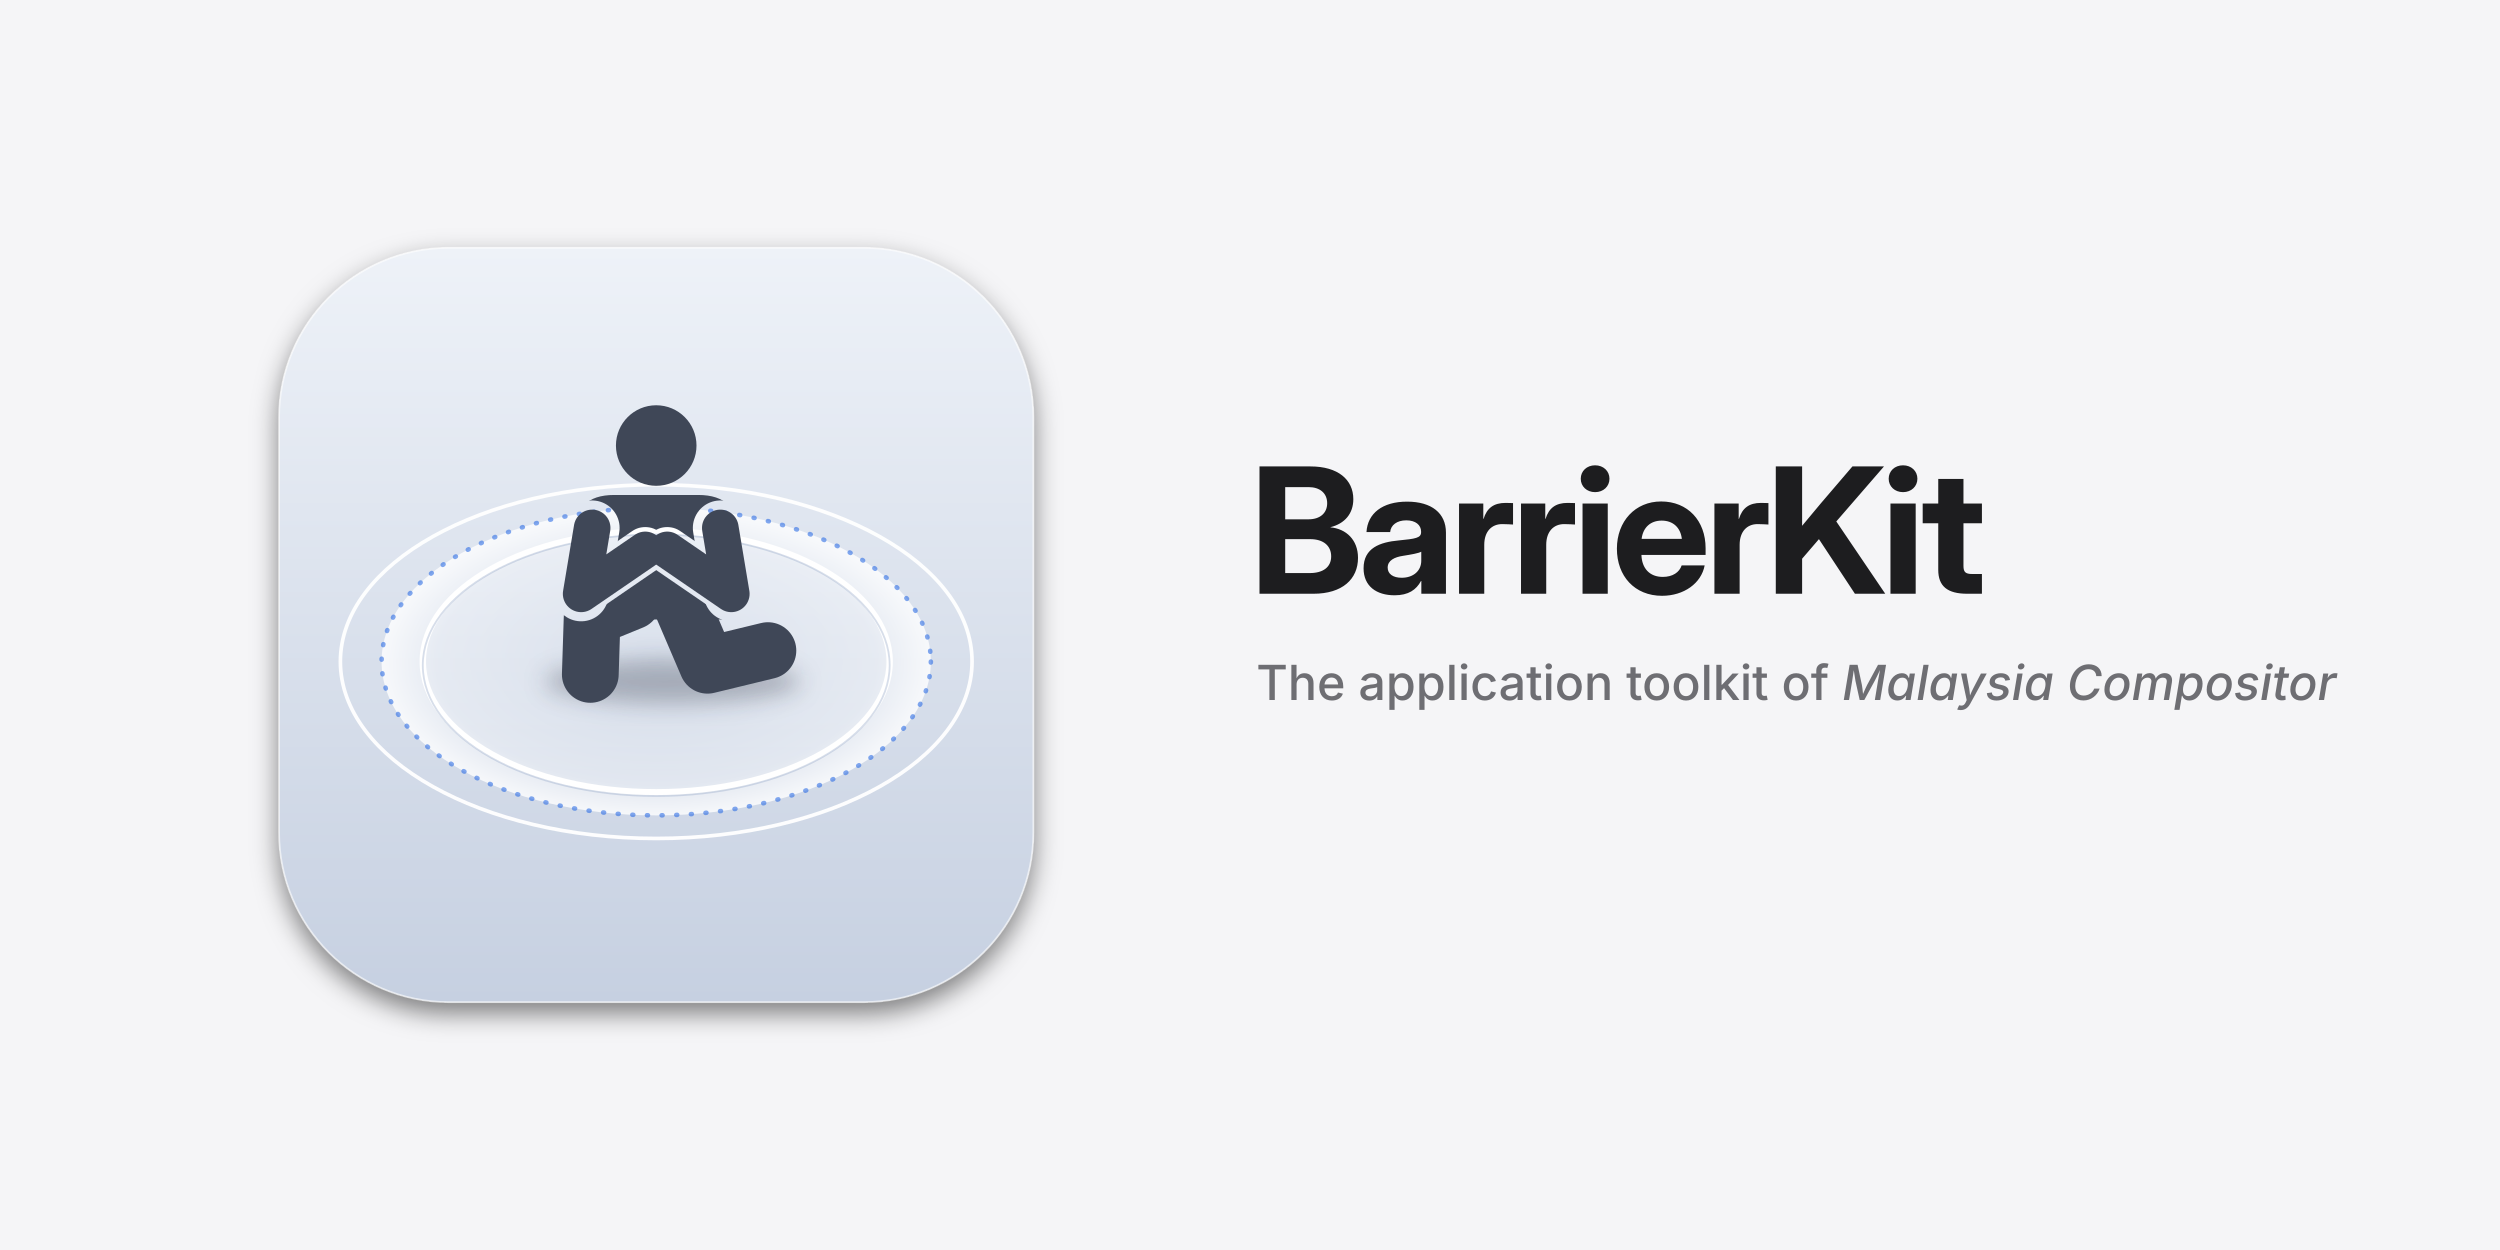
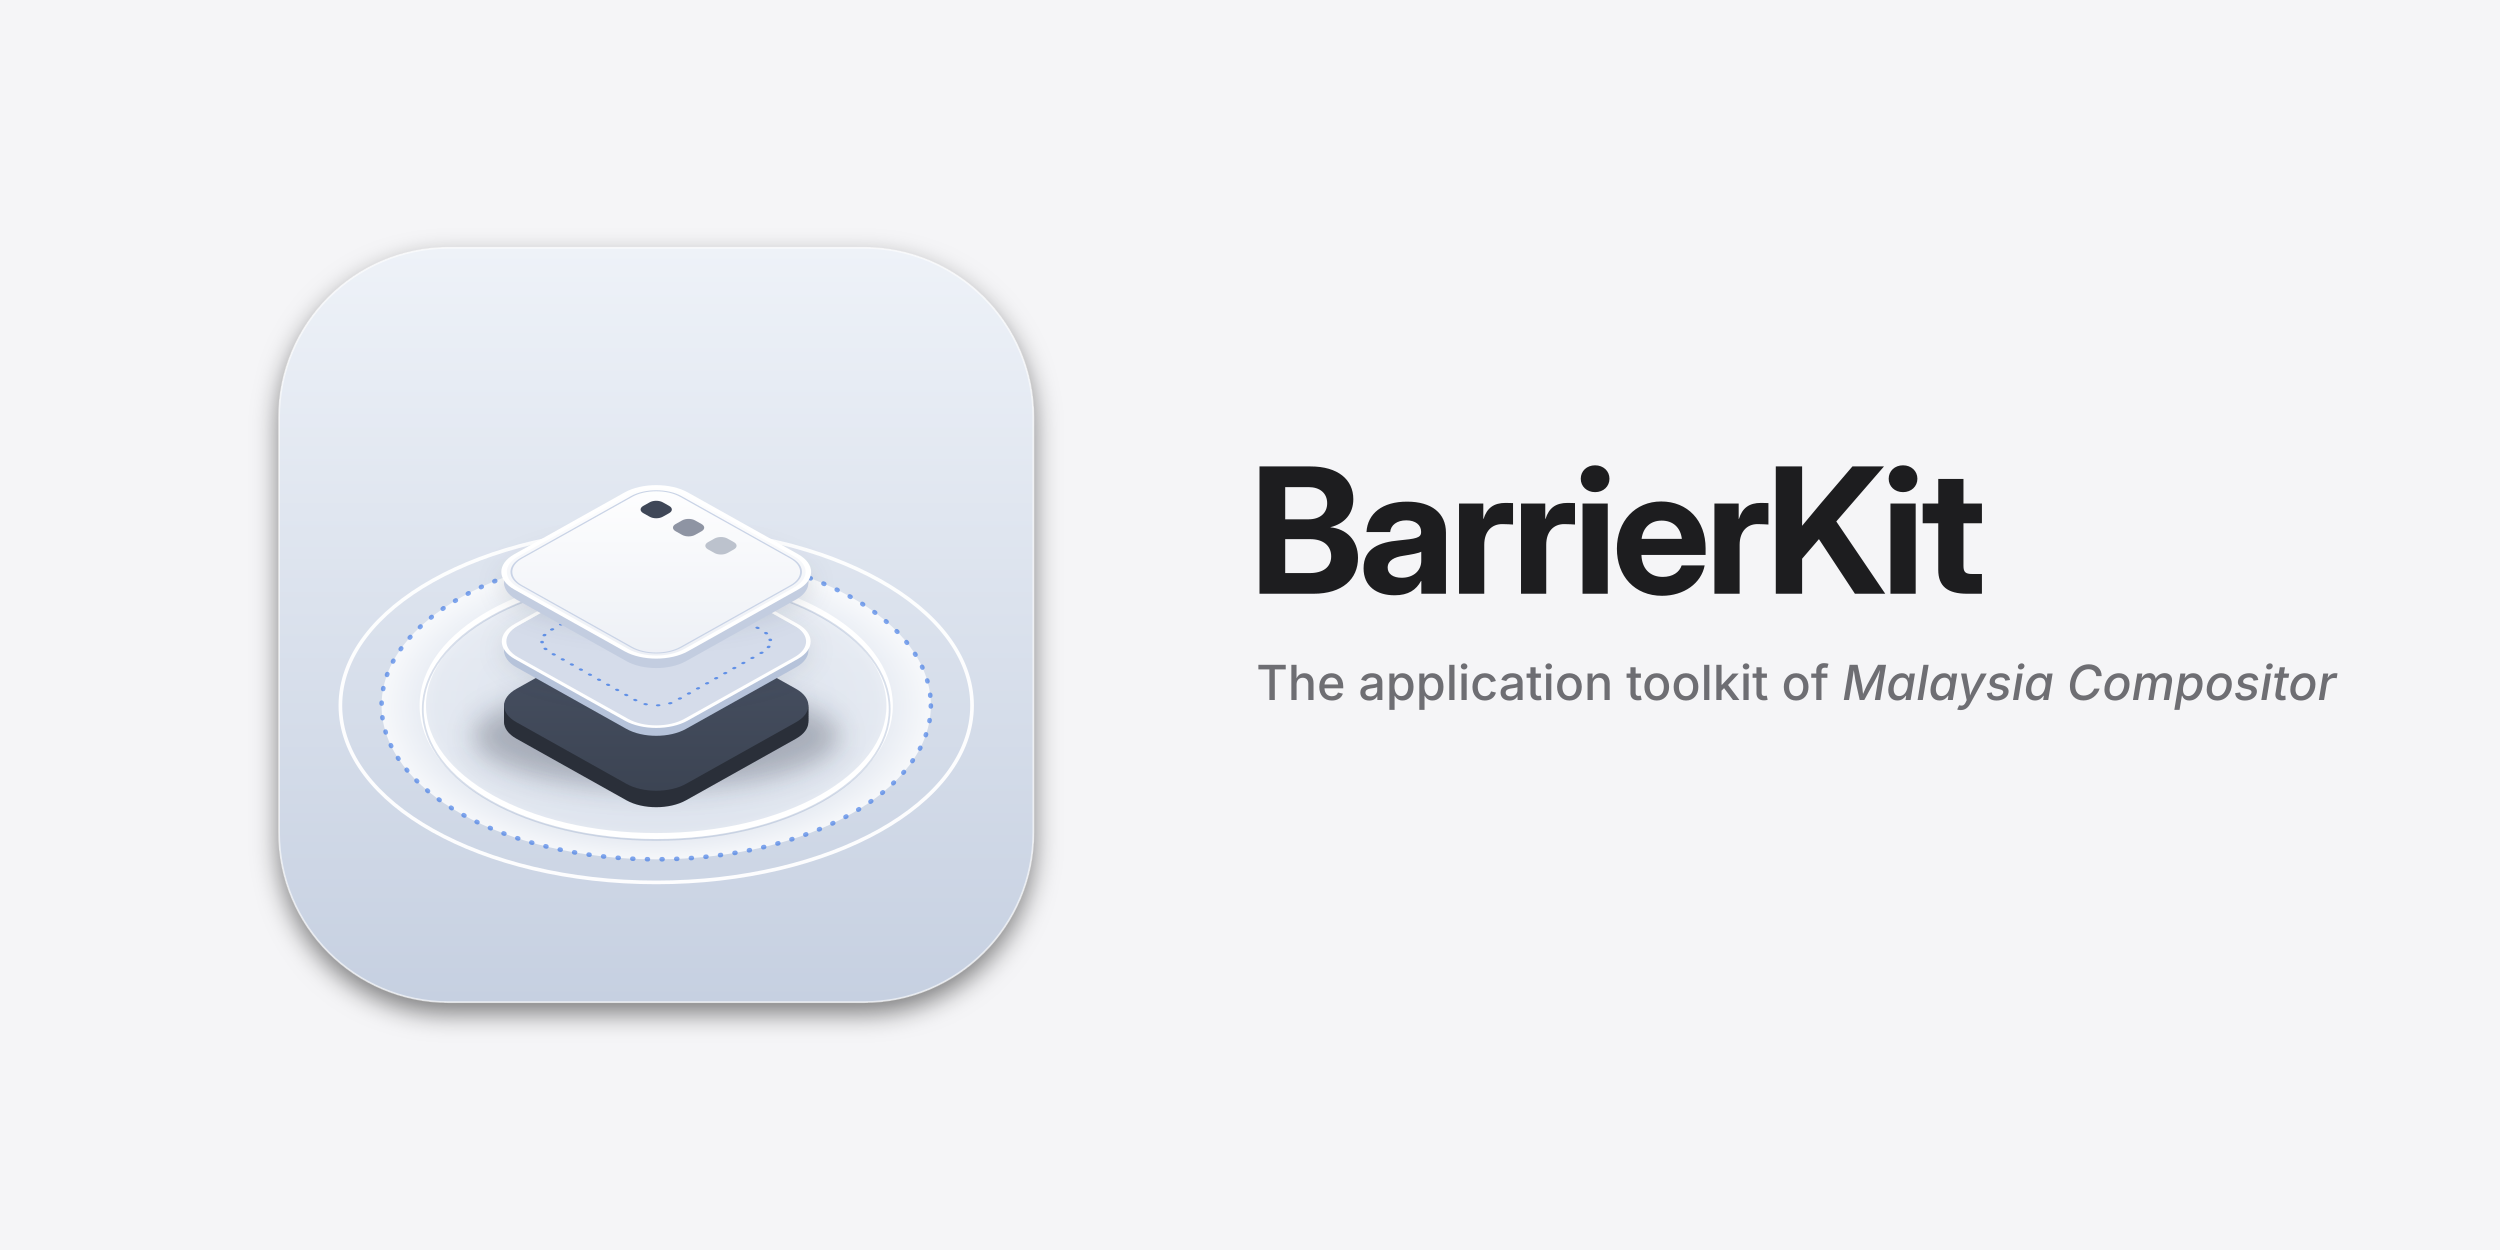
<svg xmlns="http://www.w3.org/2000/svg" viewBox="0 0 1600 800" width="1600" height="800">
  <rect width="1600" height="800" fill="#f5f5f7" />
  <g transform="translate(120 100) scale(0.5859)">
    <defs>
      <linearGradient id="tileBg" x1="0" y1="0" x2="0" y2="1">
        <stop offset="0" stop-color="#eef2f8" />
        <stop offset="1" stop-color="#c6d0e1" />
      </linearGradient>
      <radialGradient id="field" cx="0.5" cy="0.5" r="0.5">
-         <stop offset="0" stop-color="#ffffff" stop-opacity="0.0" />
+         <stop offset="0" stop-color="#ffffff" stop-opacity="0" />
        <stop offset="0.8" stop-color="#ffffff" stop-opacity="0.35" />
        <stop offset="1" stop-color="#ffffff" stop-opacity="0.8" />
      </radialGradient>
+       <linearGradient id="slate" x1="0" y1="0" x2="1" y2="1">
+         <stop offset="0" stop-color="#4a5365" />
+         <stop offset="1" stop-color="#3b4352" />
+       </linearGradient>
+       <linearGradient id="paper" x1="0" y1="0" x2="1" y2="1">
+         <stop offset="0" stop-color="#ffffff" />
+         <stop offset="1" stop-color="#eceff5" />
+       </linearGradient>
      <filter id="iconShadow" x="-20%" y="-20%" width="140%" height="150%">
        <feDropShadow dx="0" dy="12" stdDeviation="14" flood-color="#000" flood-opacity="0.5" />
      </filter>
      <filter id="blur" x="-50%" y="-50%" width="200%" height="200%">
-         <feGaussianBlur stdDeviation="12" />
+         <feGaussianBlur stdDeviation="14" />
      </filter>
      <clipPath id="bodyClip">
        <path d="M285.4,100 H738.6 A185.4,185.4 0 0 1 924,285.4 V738.6 A185.4,185.4 0 0 1 738.6,924 H285.4 A185.4,185.4 0 0 1 100,738.6 V285.4 A185.4,185.4 0 0 1 285.4,100 Z" />
      </clipPath>
    </defs>
    <path d="M285.4,100 H738.6 A185.4,185.4 0 0 1 924,285.4 V738.6 A185.4,185.4 0 0 1 738.6,924 H285.4 A185.4,185.4 0 0 1 100,738.6 V285.4 A185.4,185.4 0 0 1 285.4,100 Z" fill="url(#tileBg)" filter="url(#iconShadow)" />
    <g clip-path="url(#bodyClip)">
-       <ellipse cx="512" cy="552" rx="300" ry="168.0" fill="url(#field)" />
-       <ellipse cx="512" cy="552" rx="345" ry="193.2" fill="none" stroke="#ffffff" stroke-opacity="0.95" stroke-width="4" />
-       <ellipse cx="512" cy="552" rx="300" ry="168.0" fill="none" stroke="#2f6fe4" stroke-opacity="0.6" stroke-width="5" stroke-dasharray="1 15" stroke-linecap="round" />
-       <ellipse cx="512" cy="552" rx="255" ry="142.8" fill="none" stroke="#ffffff" stroke-width="7" />
-       <ellipse cx="512" cy="552" rx="255" ry="142.8" fill="none" stroke="#8ea2c4" stroke-opacity="0.35" stroke-width="2" transform="translate(0 4)" />
-       <ellipse cx="530" cy="574" rx="140" ry="24" fill="#1b2233" opacity="0.28" filter="url(#blur)" />
-       <mask id="armGap" maskUnits="userSpaceOnUse" x="0" y="0" width="1024" height="1024">
-         <rect width="1024" height="1024" fill="#fff" />
-         <path d="M442,406 L430,478" fill="none" stroke="#000" stroke-width="60" stroke-linecap="round" />
-         <path d="M430,478 L500,430" fill="none" stroke="#000" stroke-width="50" stroke-linecap="round" />
-         <path d="M582,406 L594,478" fill="none" stroke="#000" stroke-width="60" stroke-linecap="round" />
-         <path d="M594,478 L524,430" fill="none" stroke="#000" stroke-width="50" stroke-linecap="round" />
-       </mask>
-       <g mask="url(#armGap)">
-         <path d="M466,370 H558 Q602,370 602,414 L584,506 H440 L422,414 Q422,370 466,370 Z" fill="#3f4757" />
-         <path d="M486,486 L442,504 L440,566" fill="none" stroke="#3f4757" stroke-width="62" stroke-linecap="round" stroke-linejoin="round" />
-         <path d="M538,486 L568,556 L634,540" fill="none" stroke="#3f4757" stroke-width="62" stroke-linecap="round" stroke-linejoin="round" />
+       <ellipse cx="512" cy="600" rx="300" ry="168.0" fill="url(#field)" />
+       <ellipse cx="512" cy="600" rx="345" ry="193.2" fill="none" stroke="#ffffff" stroke-opacity="0.95" stroke-width="4" />
+       <ellipse cx="512" cy="600" rx="300" ry="168.0" fill="none" stroke="#2f6fe4" stroke-opacity="0.6" stroke-width="5" stroke-dasharray="1 15" stroke-linecap="round" />
+       <ellipse cx="512" cy="600" rx="255" ry="142.8" fill="none" stroke="#ffffff" stroke-width="7" />
+       <ellipse cx="512" cy="600" rx="255" ry="142.8" fill="none" stroke="#8ea2c4" stroke-opacity="0.35" stroke-width="2" transform="translate(0 4)" />
+       <ellipse cx="512" cy="634" rx="200" ry="56" fill="#1b2233" opacity="0.28" filter="url(#blur)" />
+       <g transform="translate(512 618) scale(1 0.56) rotate(45)">
+         <rect x="-131.0" y="-131.0" width="262" height="262" rx="46" fill="#2a2f39" />
      </g>
-       <path d="M442,406 L430,478 L500,430" fill="none" stroke="#3f4757" stroke-width="40" stroke-linecap="round" stroke-linejoin="round" />
-       <path d="M582,406 L594,478 L524,430" fill="none" stroke="#3f4757" stroke-width="40" stroke-linecap="round" stroke-linejoin="round" />
-       <circle cx="512" cy="316" r="44" fill="#3f4757" />
+       <g transform="translate(512 616) scale(1 0.56) rotate(45)">
+         <rect x="-131.0" y="-131.0" width="262" height="262" rx="46" fill="#2a2f39" />
+       </g>
+       <g transform="translate(512 614) scale(1 0.56) rotate(45)">
+         <rect x="-131.0" y="-131.0" width="262" height="262" rx="46" fill="#2a2f39" />
+       </g>
+       <g transform="translate(512 612) scale(1 0.56) rotate(45)">
+         <rect x="-131.0" y="-131.0" width="262" height="262" rx="46" fill="#2a2f39" />
+       </g>
+       <g transform="translate(512 610) scale(1 0.56) rotate(45)">
+         <rect x="-131.0" y="-131.0" width="262" height="262" rx="46" fill="#2a2f39" />
+       </g>
+       <g transform="translate(512 608) scale(1 0.56) rotate(45)">
+         <rect x="-131.0" y="-131.0" width="262" height="262" rx="46" fill="#2a2f39" />
+       </g>
+       <g transform="translate(512 606) scale(1 0.56) rotate(45)">
+         <rect x="-131.0" y="-131.0" width="262" height="262" rx="46" fill="#2a2f39" />
+       </g>
+       <g transform="translate(512 604) scale(1 0.56) rotate(45)">
+         <rect x="-131.0" y="-131.0" width="262" height="262" rx="46" fill="#2a2f39" />
+       </g>
+       <g transform="translate(512 602) scale(1 0.56) rotate(45)">
+         <rect x="-131.0" y="-131.0" width="262" height="262" rx="46" fill="#2a2f39" />
+       </g>
+       <g transform="translate(512 600) scale(1 0.56) rotate(45)">
+         <rect x="-131.0" y="-131.0" width="262" height="262" rx="46" fill="url(#slate)" />
+       </g>
+       <ellipse cx="512" cy="540" rx="170" ry="48" fill="#1b2233" opacity="0.10" filter="url(#blur)" />
+       <g transform="translate(512 540) scale(1 0.56) rotate(45)">
+         <rect x="-131.0" y="-131.0" width="262" height="262" rx="46" fill="#b6c3da" />
+       </g>
+       <g transform="translate(512 538) scale(1 0.56) rotate(45)">
+         <rect x="-131.0" y="-131.0" width="262" height="262" rx="46" fill="#b6c3da" />
+       </g>
+       <g transform="translate(512 536) scale(1 0.56) rotate(45)">
+         <rect x="-131.0" y="-131.0" width="262" height="262" rx="46" fill="#b6c3da" />
+       </g>
+       <g transform="translate(512 534) scale(1 0.56) rotate(45)">
+         <rect x="-131.0" y="-131.0" width="262" height="262" rx="46" fill="#b6c3da" />
+       </g>
+       <g transform="translate(512 532) scale(1 0.56) rotate(45)">
+         <rect x="-131.0" y="-131.0" width="262" height="262" rx="46" fill="#b6c3da" />
+       </g>
+       <g transform="translate(512 530) scale(1 0.56) rotate(45)">
+         <rect x="-131.0" y="-131.0" width="262" height="262" rx="46" fill="#ffffff" fill-opacity="0.42" />
+         <rect x="-131.0" y="-131.0" width="262" height="262" rx="46" fill="none" stroke="#ffffff" stroke-width="5" />
+         <rect x="-97.0" y="-97.0" width="194" height="194" rx="30" fill="none" stroke="#2f6fe4" stroke-opacity="0.7" stroke-width="4" stroke-dasharray="1 13" stroke-linecap="round" />
+       </g>
+       <ellipse cx="512" cy="468" rx="170" ry="48" fill="#1b2233" opacity="0.12" filter="url(#blur)" />
+       <g transform="translate(512 466) scale(1 0.56) rotate(45)">
+         <rect x="-131.0" y="-131.0" width="262" height="262" rx="46" fill="#c3cde0" />
+       </g>
+       <g transform="translate(512 464) scale(1 0.56) rotate(45)">
+         <rect x="-131.0" y="-131.0" width="262" height="262" rx="46" fill="#c3cde0" />
+       </g>
+       <g transform="translate(512 462) scale(1 0.56) rotate(45)">
+         <rect x="-131.0" y="-131.0" width="262" height="262" rx="46" fill="#c3cde0" />
+       </g>
+       <g transform="translate(512 460) scale(1 0.56) rotate(45)">
+         <rect x="-131.0" y="-131.0" width="262" height="262" rx="46" fill="#c3cde0" />
+       </g>
+       <g transform="translate(512 458) scale(1 0.56) rotate(45)">
+         <rect x="-131.0" y="-131.0" width="262" height="262" rx="46" fill="#c3cde0" />
+       </g>
+       <g transform="translate(512 456) scale(1 0.56) rotate(45)">
+         <rect x="-131.0" y="-131.0" width="262" height="262" rx="46" fill="#c3cde0" />
+       </g>
+       <g transform="translate(512 454) scale(1 0.56) rotate(45)">
+         <rect x="-131.0" y="-131.0" width="262" height="262" rx="46" fill="url(#paper)" />
+         <rect x="-131.0" y="-131.0" width="262" height="262" rx="46" fill="none" stroke="#ffffff" stroke-width="6" />
+         <rect x="-123.0" y="-123.0" width="246" height="246" rx="38" fill="none" stroke="#c9d3e6" stroke-width="2" />
+         <rect x="-101.0" y="-101.0" width="30" height="30" rx="10" fill="#3f4757" />
+         <rect x="-51.0" y="-101.0" width="30" height="30" rx="10" fill="#8e94a3" />
+         <rect x="-1.0" y="-101.0" width="30" height="30" rx="10" fill="#bcc2cd" />
+       </g>
    </g>
    <path d="M285.4,100 H738.6 A185.4,185.4 0 0 1 924,285.4 V738.6 A185.4,185.4 0 0 1 738.6,924 H285.4 A185.4,185.4 0 0 1 100,738.6 V285.4 A185.4,185.4 0 0 1 285.4,100 Z" fill="none" stroke="#ffffff" stroke-opacity="0.6" stroke-width="2" />
  </g>
  <text x="800" y="380" font-family="Inter Display" font-weight="700" font-size="112" fill="#1d1d1f" letter-spacing="-3">BarrierKit</text>
  <text x="804" y="448" font-family="Inter" font-weight="500" font-size="31" fill="#6e6e73">The application toolkit of <tspan font-style="italic">Malaysia Compositor</tspan>
  </text>
</svg>
